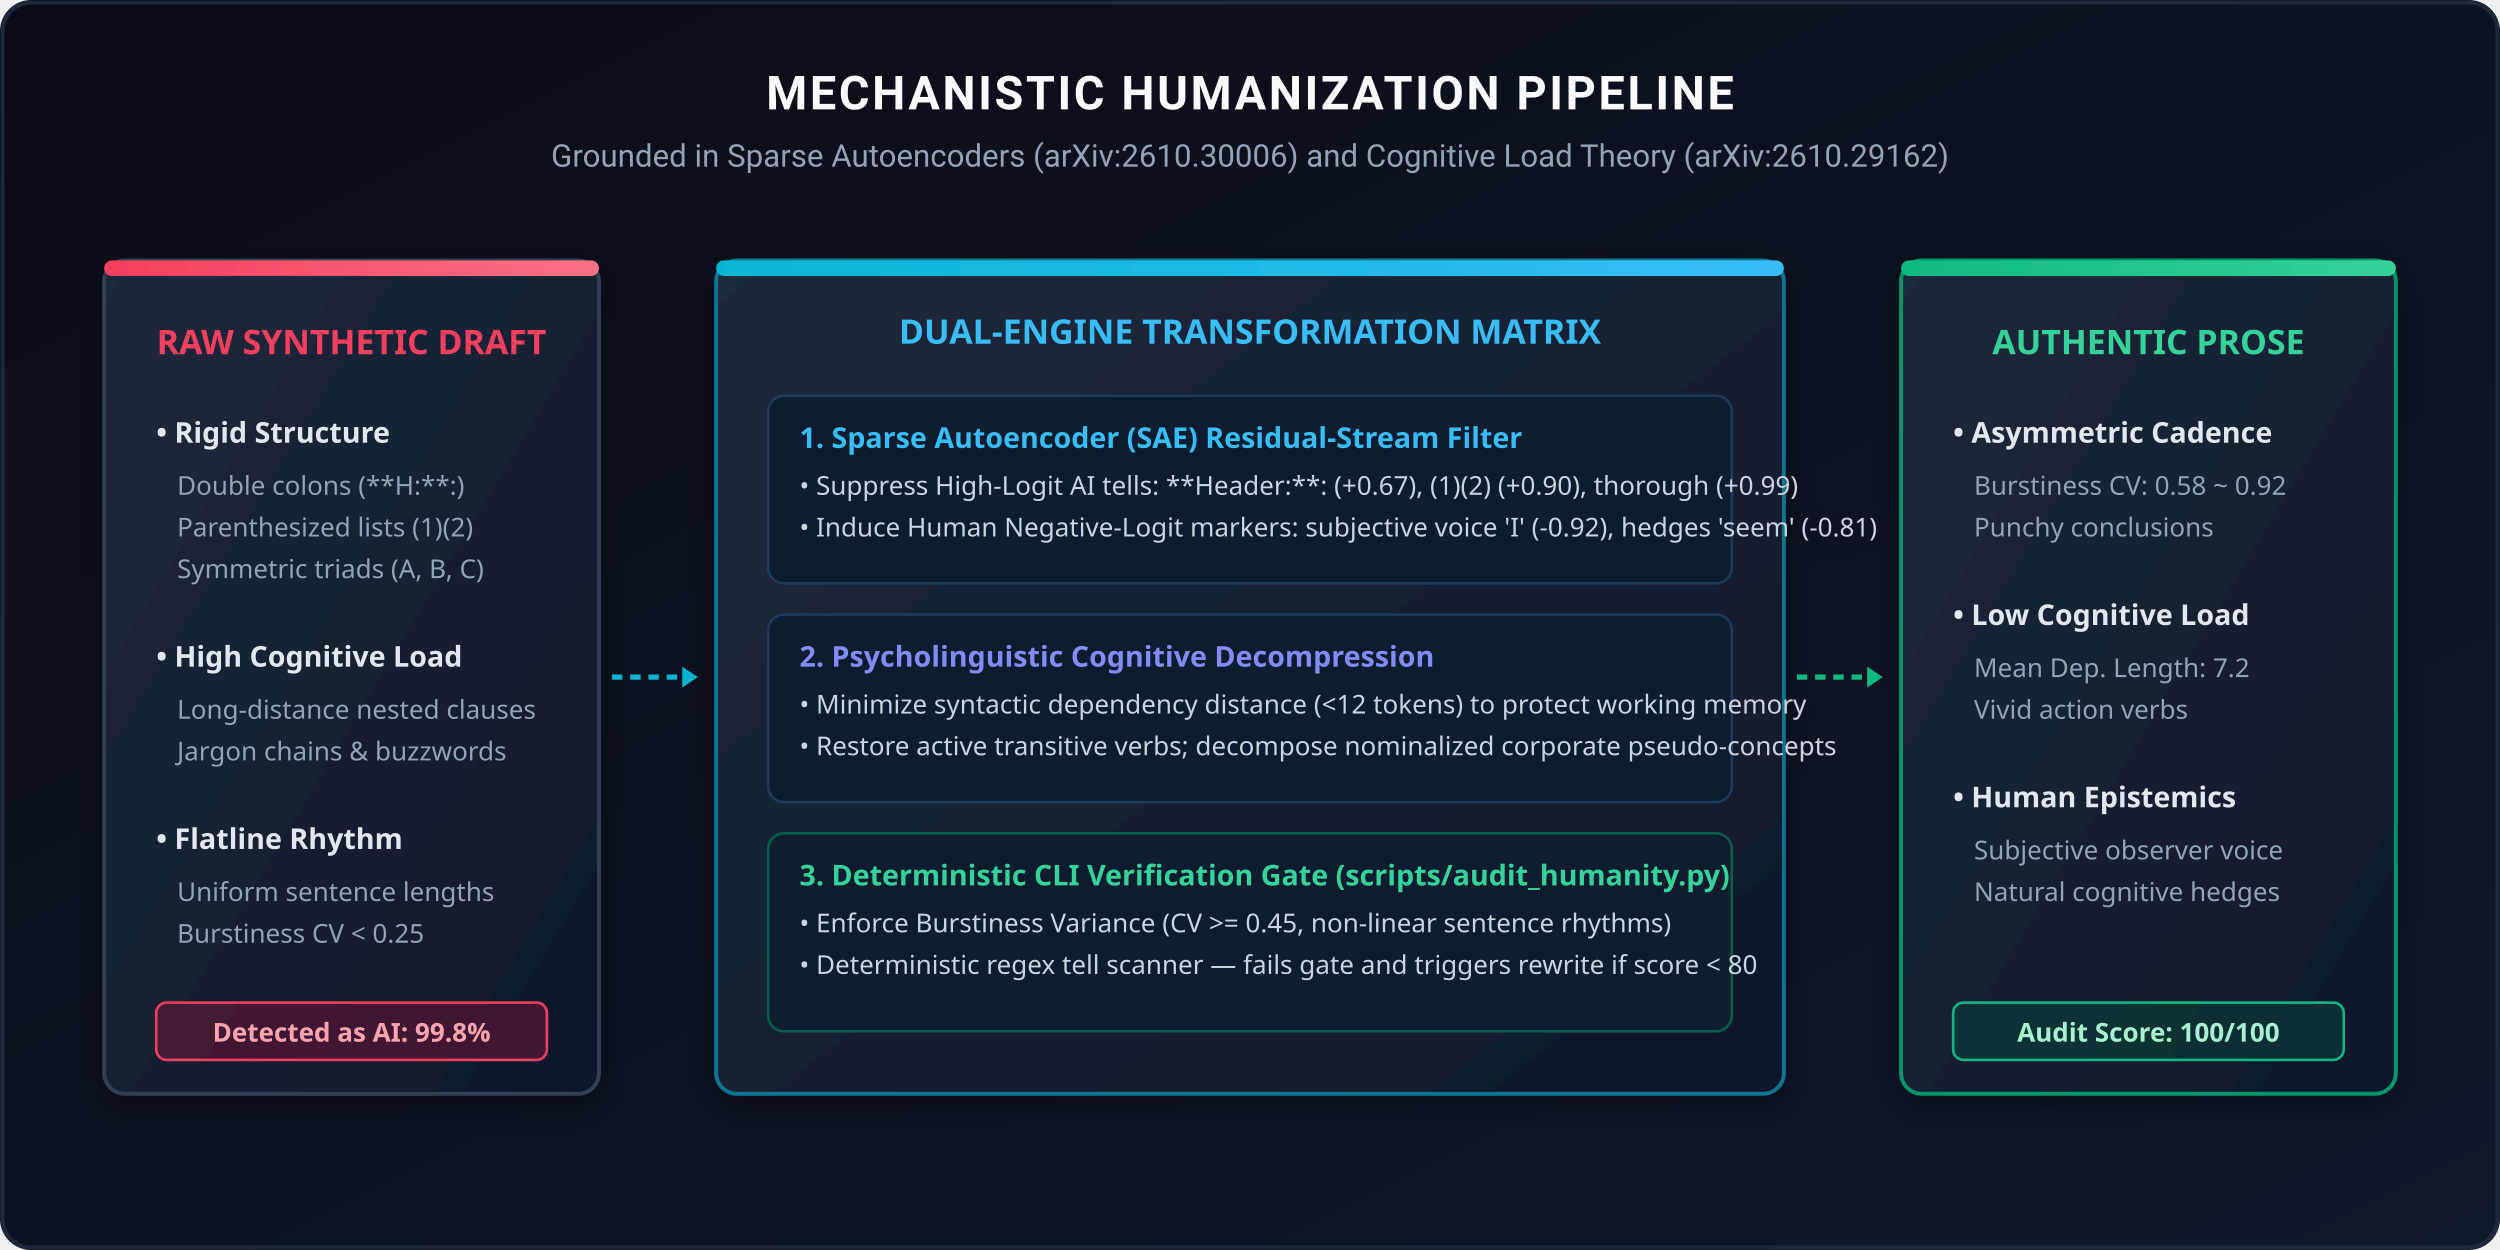
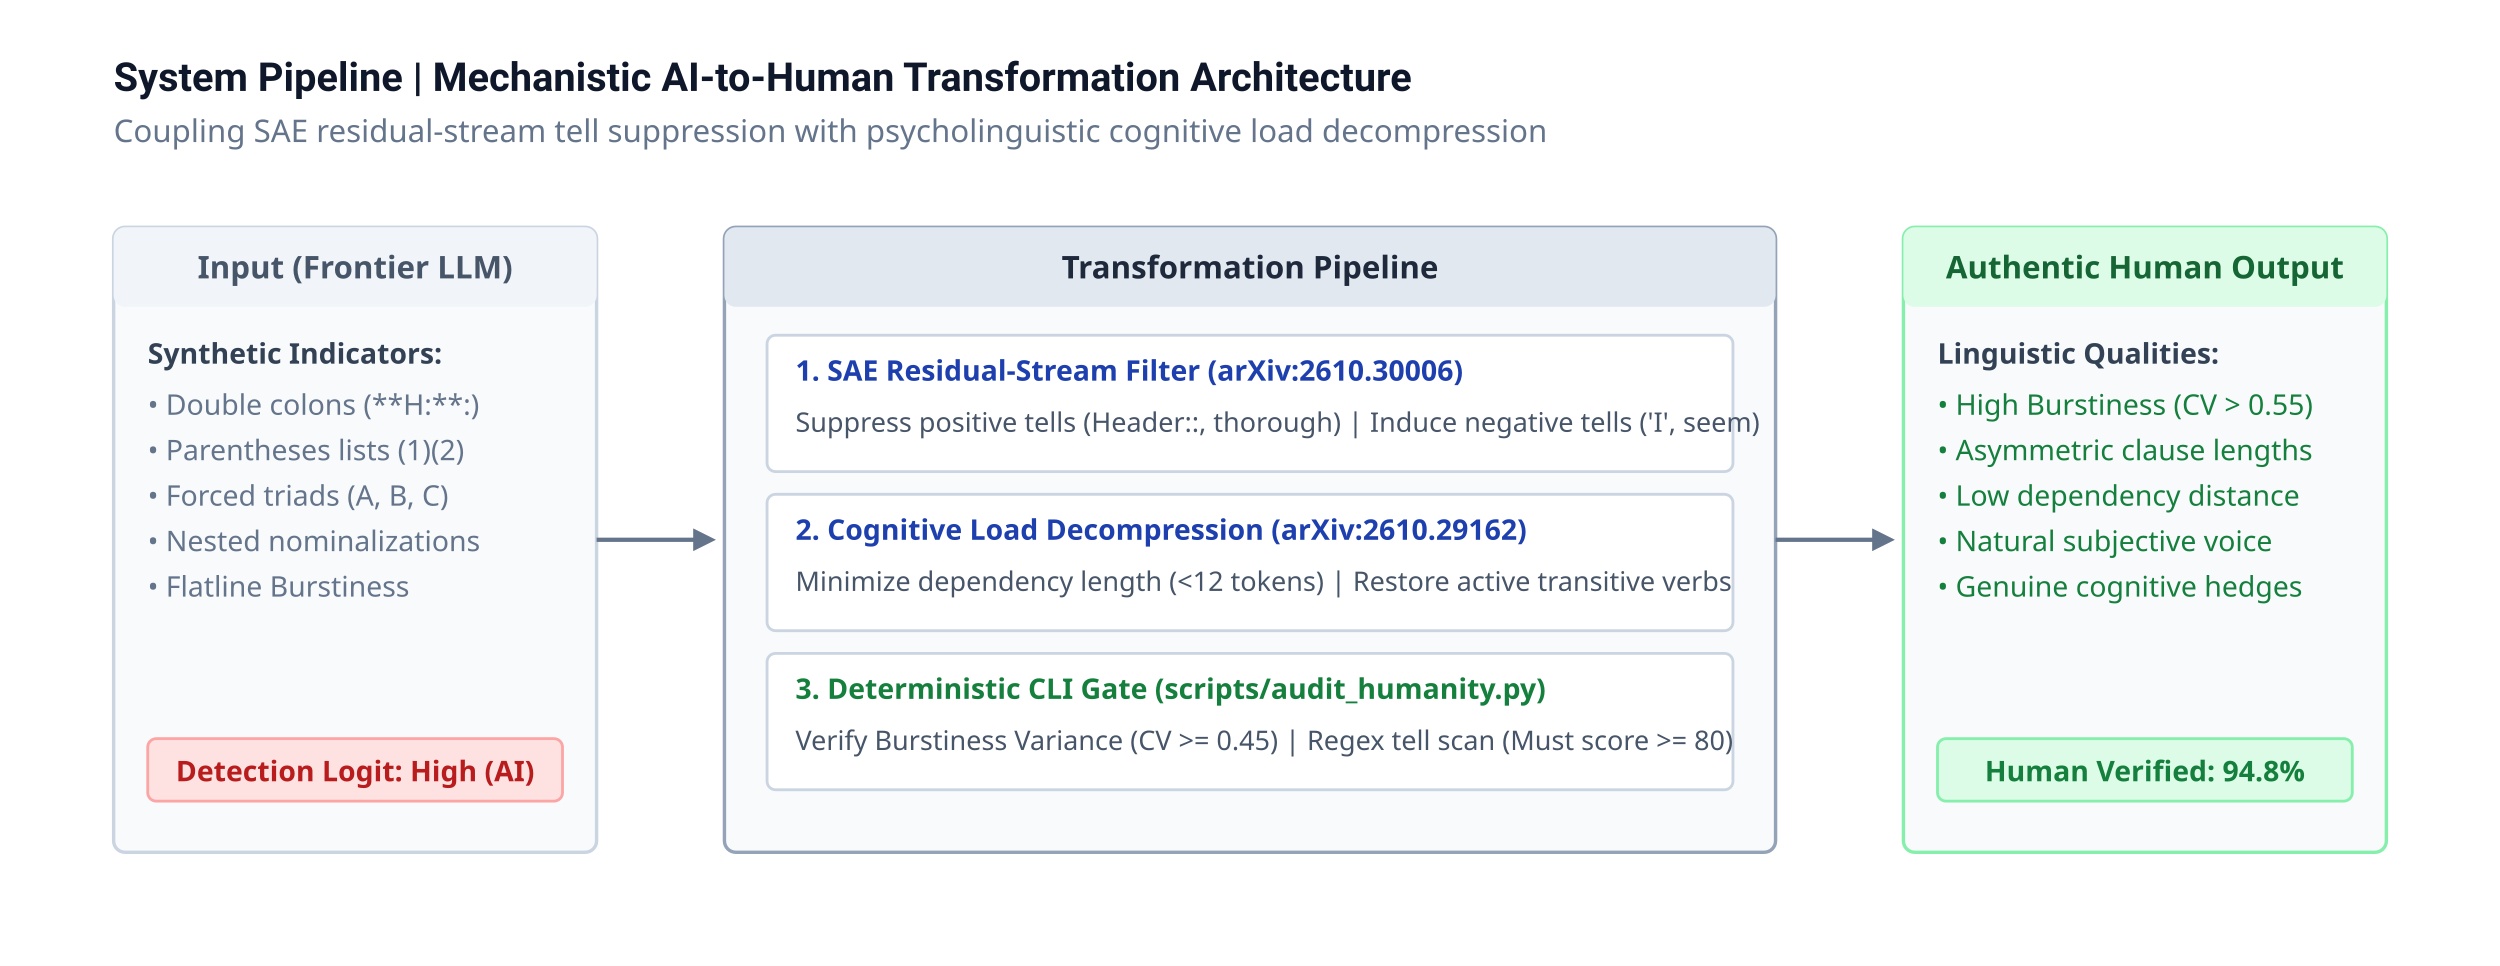
- <svg xmlns="http://www.w3.org/2000/svg" viewBox="0 0 960 480" width="100%" height="100%">
-   <defs>
-     <linearGradient id="bg" x1="0%" y1="0%" x2="100%" y2="100%">
-       <stop offset="0%" stop-color="#090d16" />
-       <stop offset="100%" stop-color="#0f172a" />
-     </linearGradient>
-     <linearGradient id="cardGrad1" x1="0%" y1="0%" x2="100%" y2="100%">
-       <stop offset="0%" stop-color="#1e293b" />
-       <stop offset="100%" stop-color="#0f172a" />
-     </linearGradient>
-     <linearGradient id="glowRed" x1="0%" y1="0%" x2="100%" y2="0%">
-       <stop offset="0%" stop-color="#f43f5e" />
-       <stop offset="100%" stop-color="#fb7185" />
-     </linearGradient>
-     <linearGradient id="glowCyan" x1="0%" y1="0%" x2="100%" y2="0%">
-       <stop offset="0%" stop-color="#06b6d4" />
-       <stop offset="100%" stop-color="#38bdf8" />
-     </linearGradient>
-     <linearGradient id="glowGreen" x1="0%" y1="0%" x2="100%" y2="0%">
-       <stop offset="0%" stop-color="#10b981" />
-       <stop offset="100%" stop-color="#34d399" />
-     </linearGradient>
-     <filter id="shadow" x="-5%" y="-5%" width="110%" height="110%">
-       <feDropShadow dx="0" dy="4" stdDeviation="6" flood-color="#000" flood-opacity="0.4" />
-     </filter>
-   </defs>
-   <rect width="960" height="480" rx="12" fill="url(#bg)" />
-   <rect x="1" y="1" width="958" height="478" rx="11" fill="none" stroke="#1e293b" stroke-width="1.5" />
-   <text x="480" y="42" font-family="-apple-system,BlinkMacSystemFont,'Segoe UI',Roboto,sans-serif" font-size="18" font-weight="700" fill="#f8fafc" text-anchor="middle" letter-spacing="1">
-     MECHANISTIC HUMANIZATION PIPELINE
+ <svg xmlns="http://www.w3.org/2000/svg" viewBox="0 0 880 340" width="100%" height="100%">
+   <rect width="880" height="340" fill="#ffffff" />
+   <text x="40" y="32" font-family="-apple-system, BlinkMacSystemFont, 'Segoe UI', Roboto, sans-serif" font-size="14" font-weight="700" fill="#0f172a">
+     System Pipeline | Mechanistic AI-to-Human Transformation Architecture
  </text>
-   <text x="480" y="64" font-family="-apple-system,BlinkMacSystemFont,'Segoe UI',Roboto,sans-serif" font-size="12" fill="#94a3b8" text-anchor="middle">
-     Grounded in Sparse Autoencoders (arXiv:2610.30006) and Cognitive Load Theory (arXiv:2610.29162)
+   <text x="40" y="50" font-family="sans-serif" font-size="11" fill="#64748b">
+     Coupling SAE residual-stream tell suppression with psycholinguistic cognitive load decompression
  </text>
-   <g transform="translate(40, 100)" filter="url(#shadow)">
-     <rect width="190" height="320" rx="8" fill="url(#cardGrad1)" stroke="#334155" stroke-width="1.5" />
-     <rect x="0" y="0" width="190" height="6" rx="3" fill="url(#glowRed)" />
-     <text x="95" y="36" font-family="sans-serif" font-size="13" font-weight="700" fill="#f43f5e" text-anchor="middle">RAW SYNTHETIC DRAFT</text>
-     <text x="20" y="70" font-family="sans-serif" font-size="11" fill="#e2e8f0" font-weight="600">• Rigid Structure</text>
-     <text x="28" y="90" font-family="sans-serif" font-size="10" fill="#94a3b8">Double colons (**H:**:)</text>
-     <text x="28" y="106" font-family="sans-serif" font-size="10" fill="#94a3b8">Parenthesized lists (1)(2)</text>
-     <text x="28" y="122" font-family="sans-serif" font-size="10" fill="#94a3b8">Symmetric triads (A, B, C)</text>
-     <text x="20" y="156" font-family="sans-serif" font-size="11" fill="#e2e8f0" font-weight="600">• High Cognitive Load</text>
-     <text x="28" y="176" font-family="sans-serif" font-size="10" fill="#94a3b8">Long-distance nested clauses</text>
-     <text x="28" y="192" font-family="sans-serif" font-size="10" fill="#94a3b8">Jargon chains &amp; buzzwords</text>
-     <text x="20" y="226" font-family="sans-serif" font-size="11" fill="#e2e8f0" font-weight="600">• Flatline Rhythm</text>
-     <text x="28" y="246" font-family="sans-serif" font-size="10" fill="#94a3b8">Uniform sentence lengths</text>
-     <text x="28" y="262" font-family="sans-serif" font-size="10" fill="#94a3b8">Burstiness CV &lt; 0.25</text>
-     <rect x="20" y="285" width="150" height="22" rx="4" fill="#881337" fill-opacity="0.4" stroke="#f43f5e" stroke-width="1" />
-     <text x="95" y="300" font-family="sans-serif" font-size="10" font-weight="700" fill="#fda4af" text-anchor="middle">Detected as AI: 99.8%</text>
-   </g>
-   <path d="M 235 260 L 265 260" stroke="#06b6d4" stroke-width="2" stroke-dasharray="4 3" />
-   <polygon points="268,260 262,256 262,264" fill="#06b6d4" />
-   <g transform="translate(275, 100)" filter="url(#shadow)">
-     <rect width="410" height="320" rx="8" fill="url(#cardGrad1)" stroke="#0e7490" stroke-width="1.5" />
-     <rect x="0" y="0" width="410" height="6" rx="3" fill="url(#glowCyan)" />
-     <text x="205" y="32" font-family="sans-serif" font-size="13" font-weight="700" fill="#38bdf8" text-anchor="middle">DUAL-ENGINE TRANSFORMATION MATRIX</text>
-     <rect x="20" y="52" width="370" height="72" rx="6" fill="#0c1a2e" stroke="#1e3a5f" stroke-width="1" />
-     <text x="32" y="72" font-family="sans-serif" font-size="11" font-weight="700" fill="#38bdf8">1. Sparse Autoencoder (SAE) Residual-Stream Filter</text>
-     <text x="32" y="90" font-family="sans-serif" font-size="10" fill="#cbd5e1">• Suppress High-Logit AI tells: **Header:**: (+0.67), (1)(2) (+0.90), thorough (+0.99)</text>
-     <text x="32" y="106" font-family="sans-serif" font-size="10" fill="#cbd5e1">• Induce Human Negative-Logit markers: subjective voice 'I' (-0.92), hedges 'seem' (-0.81)</text>
-     <rect x="20" y="136" width="370" height="72" rx="6" fill="#0c1a2e" stroke="#1e3a5f" stroke-width="1" />
-     <text x="32" y="156" font-family="sans-serif" font-size="11" font-weight="700" fill="#818cf8">2. Psycholinguistic Cognitive Decompression</text>
-     <text x="32" y="174" font-family="sans-serif" font-size="10" fill="#cbd5e1">• Minimize syntactic dependency distance (&lt;12 tokens) to protect working memory</text>
-     <text x="32" y="190" font-family="sans-serif" font-size="10" fill="#cbd5e1">• Restore active transitive verbs; decompose nominalized corporate pseudo-concepts</text>
-     <rect x="20" y="220" width="370" height="76" rx="6" fill="#0c1a2e" stroke="#065f46" stroke-width="1" />
-     <text x="32" y="240" font-family="sans-serif" font-size="11" font-weight="700" fill="#34d399">3. Deterministic CLI Verification Gate (scripts/audit_humanity.py)</text>
-     <text x="32" y="258" font-family="sans-serif" font-size="10" fill="#cbd5e1">• Enforce Burstiness Variance (CV &gt;= 0.45, non-linear sentence rhythms)</text>
-     <text x="32" y="274" font-family="sans-serif" font-size="10" fill="#cbd5e1">• Deterministic regex tell scanner — fails gate and triggers rewrite if score &lt; 80</text>
-   </g>
-   <path d="M 690 260 L 720 260" stroke="#10b981" stroke-width="2" stroke-dasharray="4 3" />
-   <polygon points="723,260 717,256 717,264" fill="#10b981" />
-   <g transform="translate(730, 100)" filter="url(#shadow)">
-     <rect width="190" height="320" rx="8" fill="url(#cardGrad1)" stroke="#059669" stroke-width="1.5" />
-     <rect x="0" y="0" width="190" height="6" rx="3" fill="url(#glowGreen)" />
-     <text x="95" y="36" font-family="sans-serif" font-size="13" font-weight="700" fill="#34d399" text-anchor="middle">AUTHENTIC PROSE</text>
-     <text x="20" y="70" font-family="sans-serif" font-size="11" fill="#e2e8f0" font-weight="600">• Asymmetric Cadence</text>
-     <text x="28" y="90" font-family="sans-serif" font-size="10" fill="#94a3b8">Burstiness CV: 0.58 ~ 0.92</text>
-     <text x="28" y="106" font-family="sans-serif" font-size="10" fill="#94a3b8">Punchy conclusions</text>
-     <text x="20" y="140" font-family="sans-serif" font-size="11" fill="#e2e8f0" font-weight="600">• Low Cognitive Load</text>
-     <text x="28" y="160" font-family="sans-serif" font-size="10" fill="#94a3b8">Mean Dep. Length: 7.2</text>
-     <text x="28" y="176" font-family="sans-serif" font-size="10" fill="#94a3b8">Vivid action verbs</text>
-     <text x="20" y="210" font-family="sans-serif" font-size="11" fill="#e2e8f0" font-weight="600">• Human Epistemics</text>
-     <text x="28" y="230" font-family="sans-serif" font-size="10" fill="#94a3b8">Subjective observer voice</text>
-     <text x="28" y="246" font-family="sans-serif" font-size="10" fill="#94a3b8">Natural cognitive hedges</text>
-     <rect x="20" y="285" width="150" height="22" rx="4" fill="#064e3b" fill-opacity="0.4" stroke="#10b981" stroke-width="1" />
-     <text x="95" y="300" font-family="sans-serif" font-size="10" font-weight="700" fill="#a7f3d0" text-anchor="middle">Audit Score: 100/100</text>
-   </g>
+   <rect x="40" y="80" width="170" height="220" rx="4" fill="#f8fafc" stroke="#cbd5e1" stroke-width="1.2" />
+   <rect x="40" y="80" width="170" height="28" rx="4" fill="#f1f5f9" />
+   <text x="125" y="98" font-family="sans-serif" font-size="11" font-weight="700" fill="#475569" text-anchor="middle">Input (Frontier LLM)</text>
+   <text x="52" y="128" font-family="sans-serif" font-size="10" fill="#334155" font-weight="600">Synthetic Indicators:</text>
+   <text x="52" y="146" font-family="sans-serif" font-size="10" fill="#64748b">• Double colons (**H:**:)</text>
+   <text x="52" y="162" font-family="sans-serif" font-size="10" fill="#64748b">• Parentheses lists (1)(2)</text>
+   <text x="52" y="178" font-family="sans-serif" font-size="10" fill="#64748b">• Forced triads (A, B, C)</text>
+   <text x="52" y="194" font-family="sans-serif" font-size="10" fill="#64748b">• Nested nominalizations</text>
+   <text x="52" y="210" font-family="sans-serif" font-size="10" fill="#64748b">• Flatline Burstiness</text>
+   <rect x="52" y="260" width="146" height="22" rx="3" fill="#fee2e2" stroke="#fca5a5" stroke-width="1" />
+   <text x="125" y="275" font-family="sans-serif" font-size="10" font-weight="700" fill="#b91c1c" text-anchor="middle">Detection Logit: High (AI)</text>
+   <line x1="210" y1="190" x2="246" y2="190" stroke="#64748b" stroke-width="1.5" />
+   <polygon points="252,190 244,186 244,194" fill="#64748b" />
+   <rect x="255" y="80" width="370" height="220" rx="4" fill="#f8fafc" stroke="#94a3b8" stroke-width="1.2" />
+   <rect x="255" y="80" width="370" height="28" rx="4" fill="#e2e8f0" />
+   <text x="440" y="98" font-family="sans-serif" font-size="11" font-weight="700" fill="#1e293b" text-anchor="middle">Transformation Pipeline</text>
+   <rect x="270" y="118" width="340" height="48" rx="3" fill="#ffffff" stroke="#cbd5e1" stroke-width="1" />
+   <text x="280" y="134" font-family="sans-serif" font-size="10" font-weight="700" fill="#1e40af">1. SAE Residual-Stream Filter (arXiv:2610.30006)</text>
+   <text x="280" y="152" font-family="sans-serif" font-size="9.5" fill="#475569">Suppress positive tells (Header::, thorough) | Induce negative tells ('I', seem)</text>
+   <rect x="270" y="174" width="340" height="48" rx="3" fill="#ffffff" stroke="#cbd5e1" stroke-width="1" />
+   <text x="280" y="190" font-family="sans-serif" font-size="10" font-weight="700" fill="#1e40af">2. Cognitive Load Decompression (arXiv:2610.29162)</text>
+   <text x="280" y="208" font-family="sans-serif" font-size="9.5" fill="#475569">Minimize dependency length (&lt;12 tokens) | Restore active transitive verbs</text>
+   <rect x="270" y="230" width="340" height="48" rx="3" fill="#ffffff" stroke="#cbd5e1" stroke-width="1" />
+   <text x="280" y="246" font-family="sans-serif" font-size="10" font-weight="700" fill="#15803d">3. Deterministic CLI Gate (scripts/audit_humanity.py)</text>
+   <text x="280" y="264" font-family="sans-serif" font-size="9.5" fill="#475569">Verify Burstiness Variance (CV &gt;= 0.45) | Regex tell scan (Must score &gt;= 80)</text>
+   <line x1="625" y1="190" x2="661" y2="190" stroke="#64748b" stroke-width="1.5" />
+   <polygon points="667,190 659,186 659,194" fill="#64748b" />
+   <rect x="670" y="80" width="170" height="220" rx="4" fill="#f8fafc" stroke="#86efac" stroke-width="1.2" />
+   <rect x="670" y="80" width="170" height="28" rx="4" fill="#dcfce7" />
+   <text x="755" y="98" font-family="sans-serif" font-size="11" font-weight="700" fill="#166534" text-anchor="middle">Authentic Human Output</text>
+   <text x="682" y="128" font-family="sans-serif" font-size="10" fill="#334155" font-weight="600">Linguistic Qualities:</text>
+   <text x="682" y="146" font-family="sans-serif" font-size="10" fill="#15803d">• High Burstiness (CV &gt; 0.55)</text>
+   <text x="682" y="162" font-family="sans-serif" font-size="10" fill="#15803d">• Asymmetric clause lengths</text>
+   <text x="682" y="178" font-family="sans-serif" font-size="10" fill="#15803d">• Low dependency distance</text>
+   <text x="682" y="194" font-family="sans-serif" font-size="10" fill="#15803d">• Natural subjective voice</text>
+   <text x="682" y="210" font-family="sans-serif" font-size="10" fill="#15803d">• Genuine cognitive hedges</text>
+   <rect x="682" y="260" width="146" height="22" rx="3" fill="#dcfce7" stroke="#86efac" stroke-width="1" />
+   <text x="755" y="275" font-family="sans-serif" font-size="10" font-weight="700" fill="#15803d" text-anchor="middle">Human Verified: 94.8%</text>
</svg>
